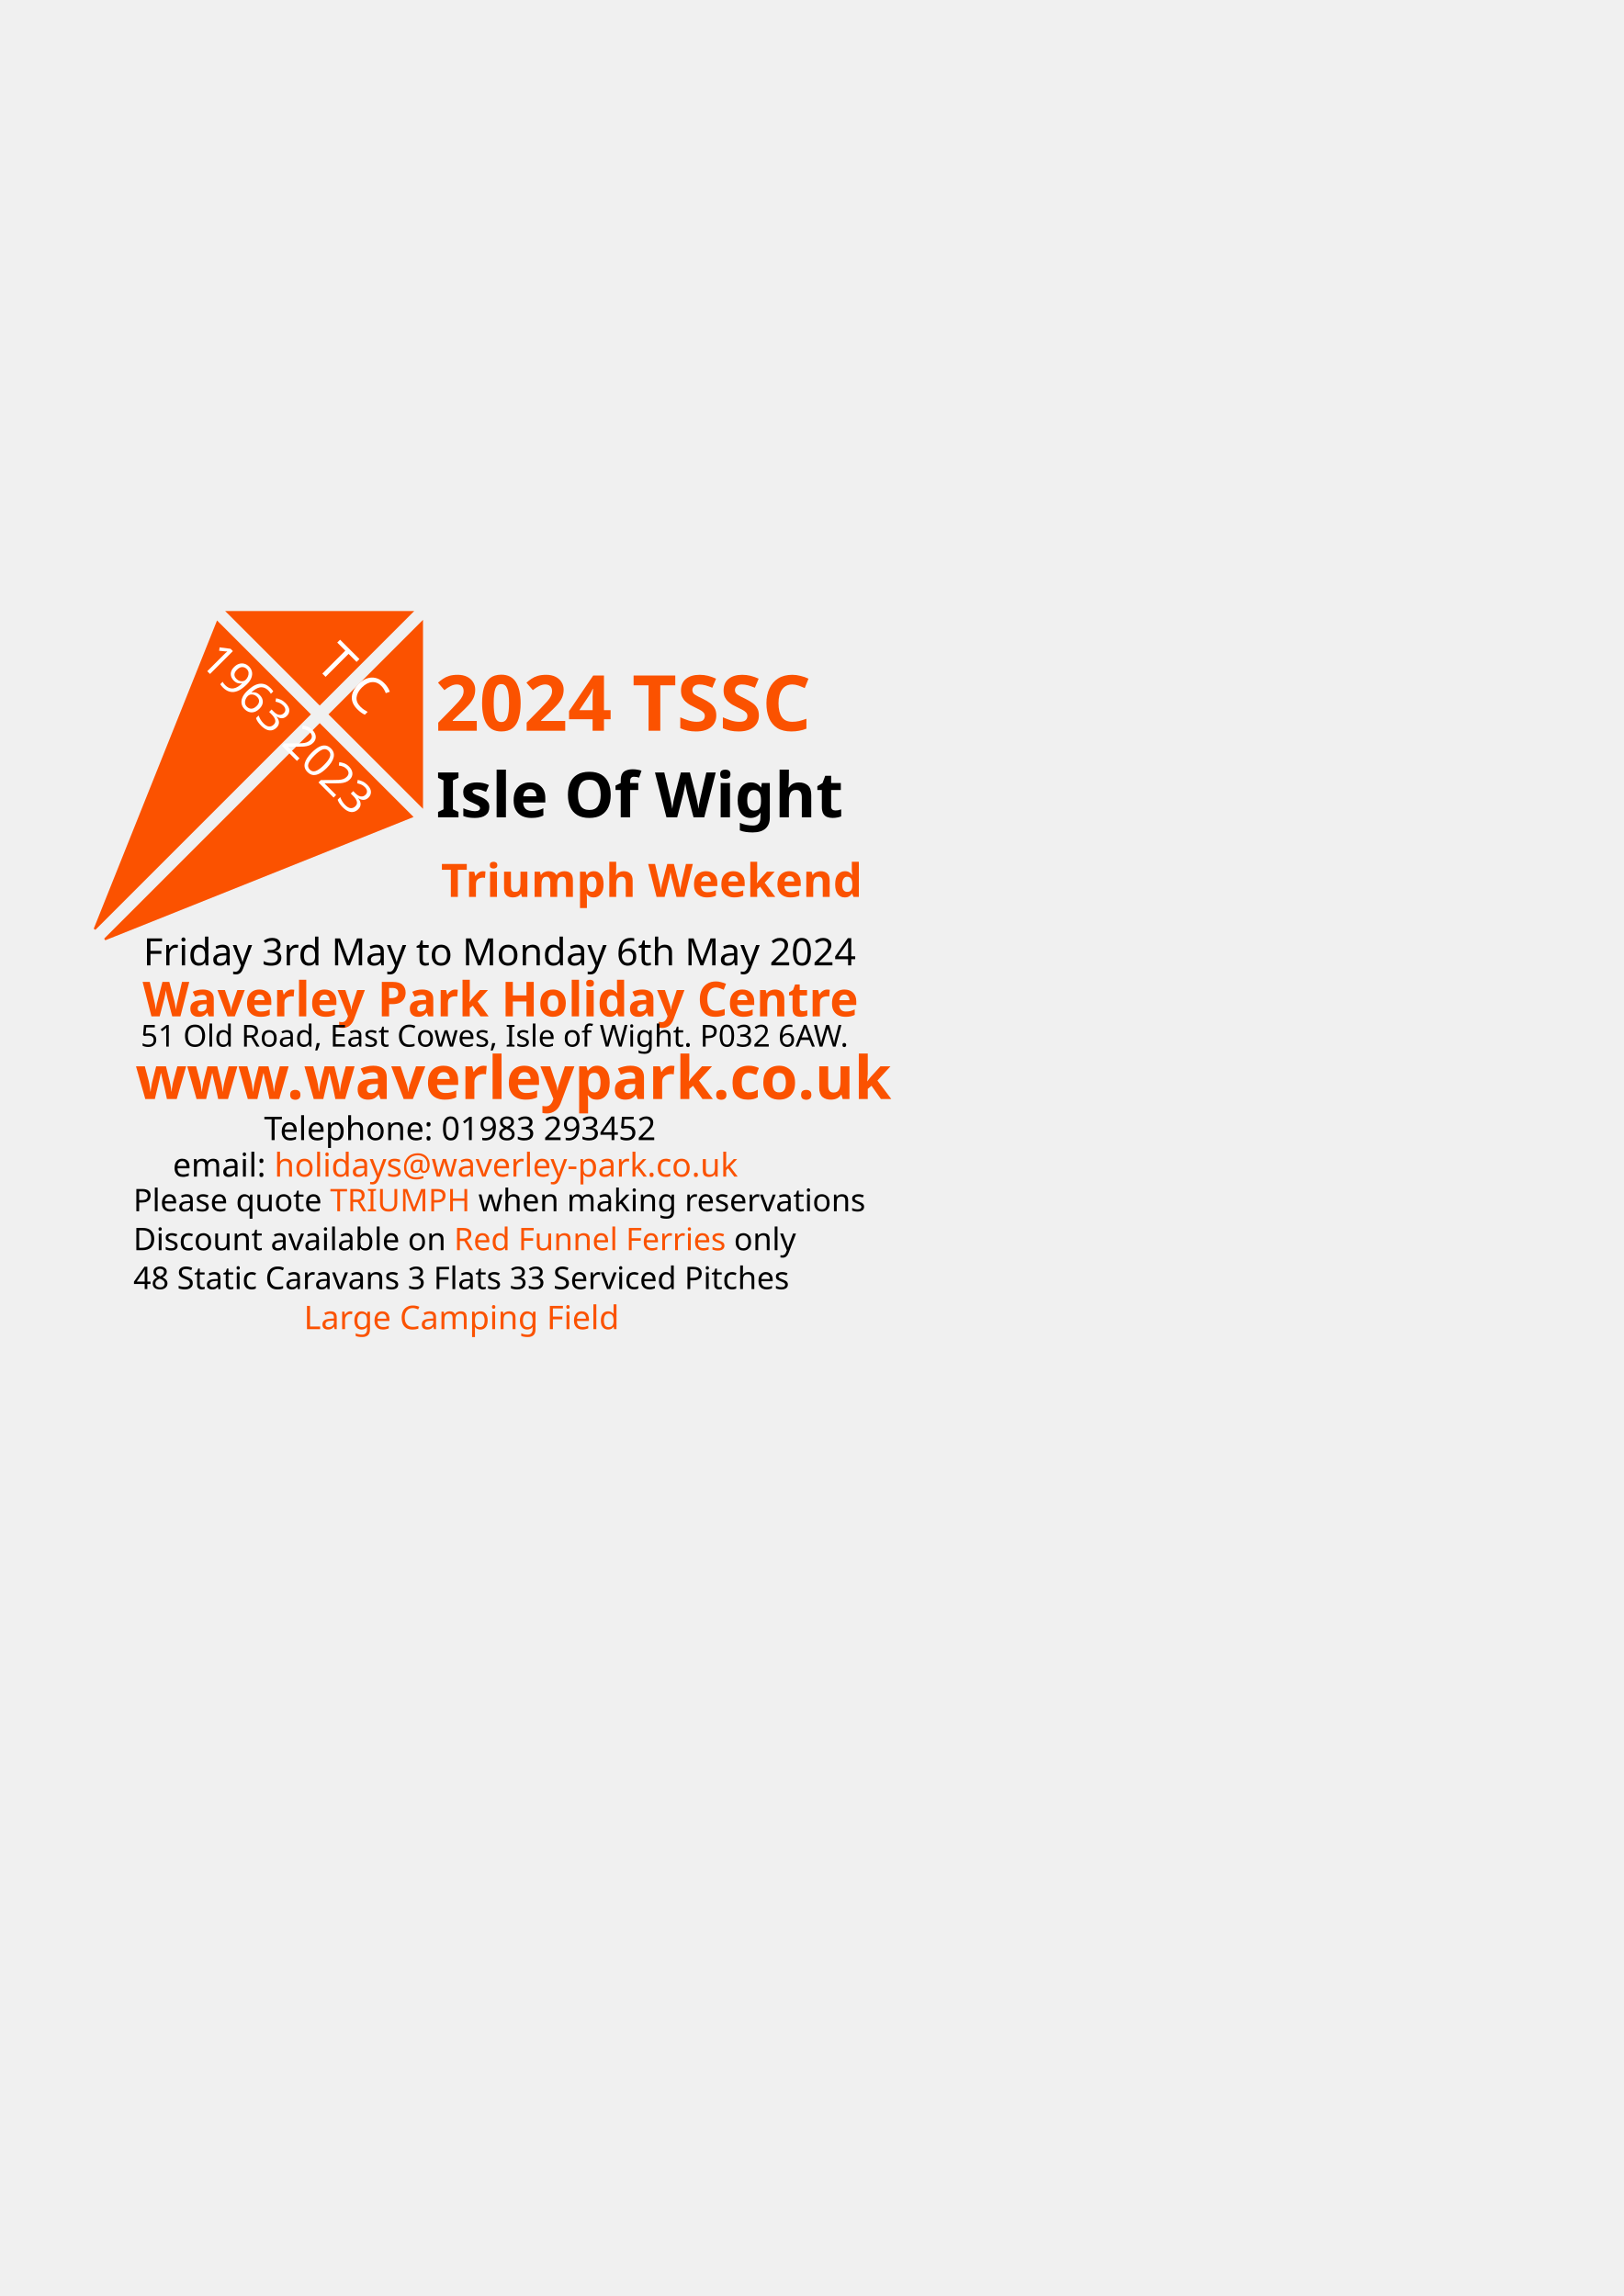
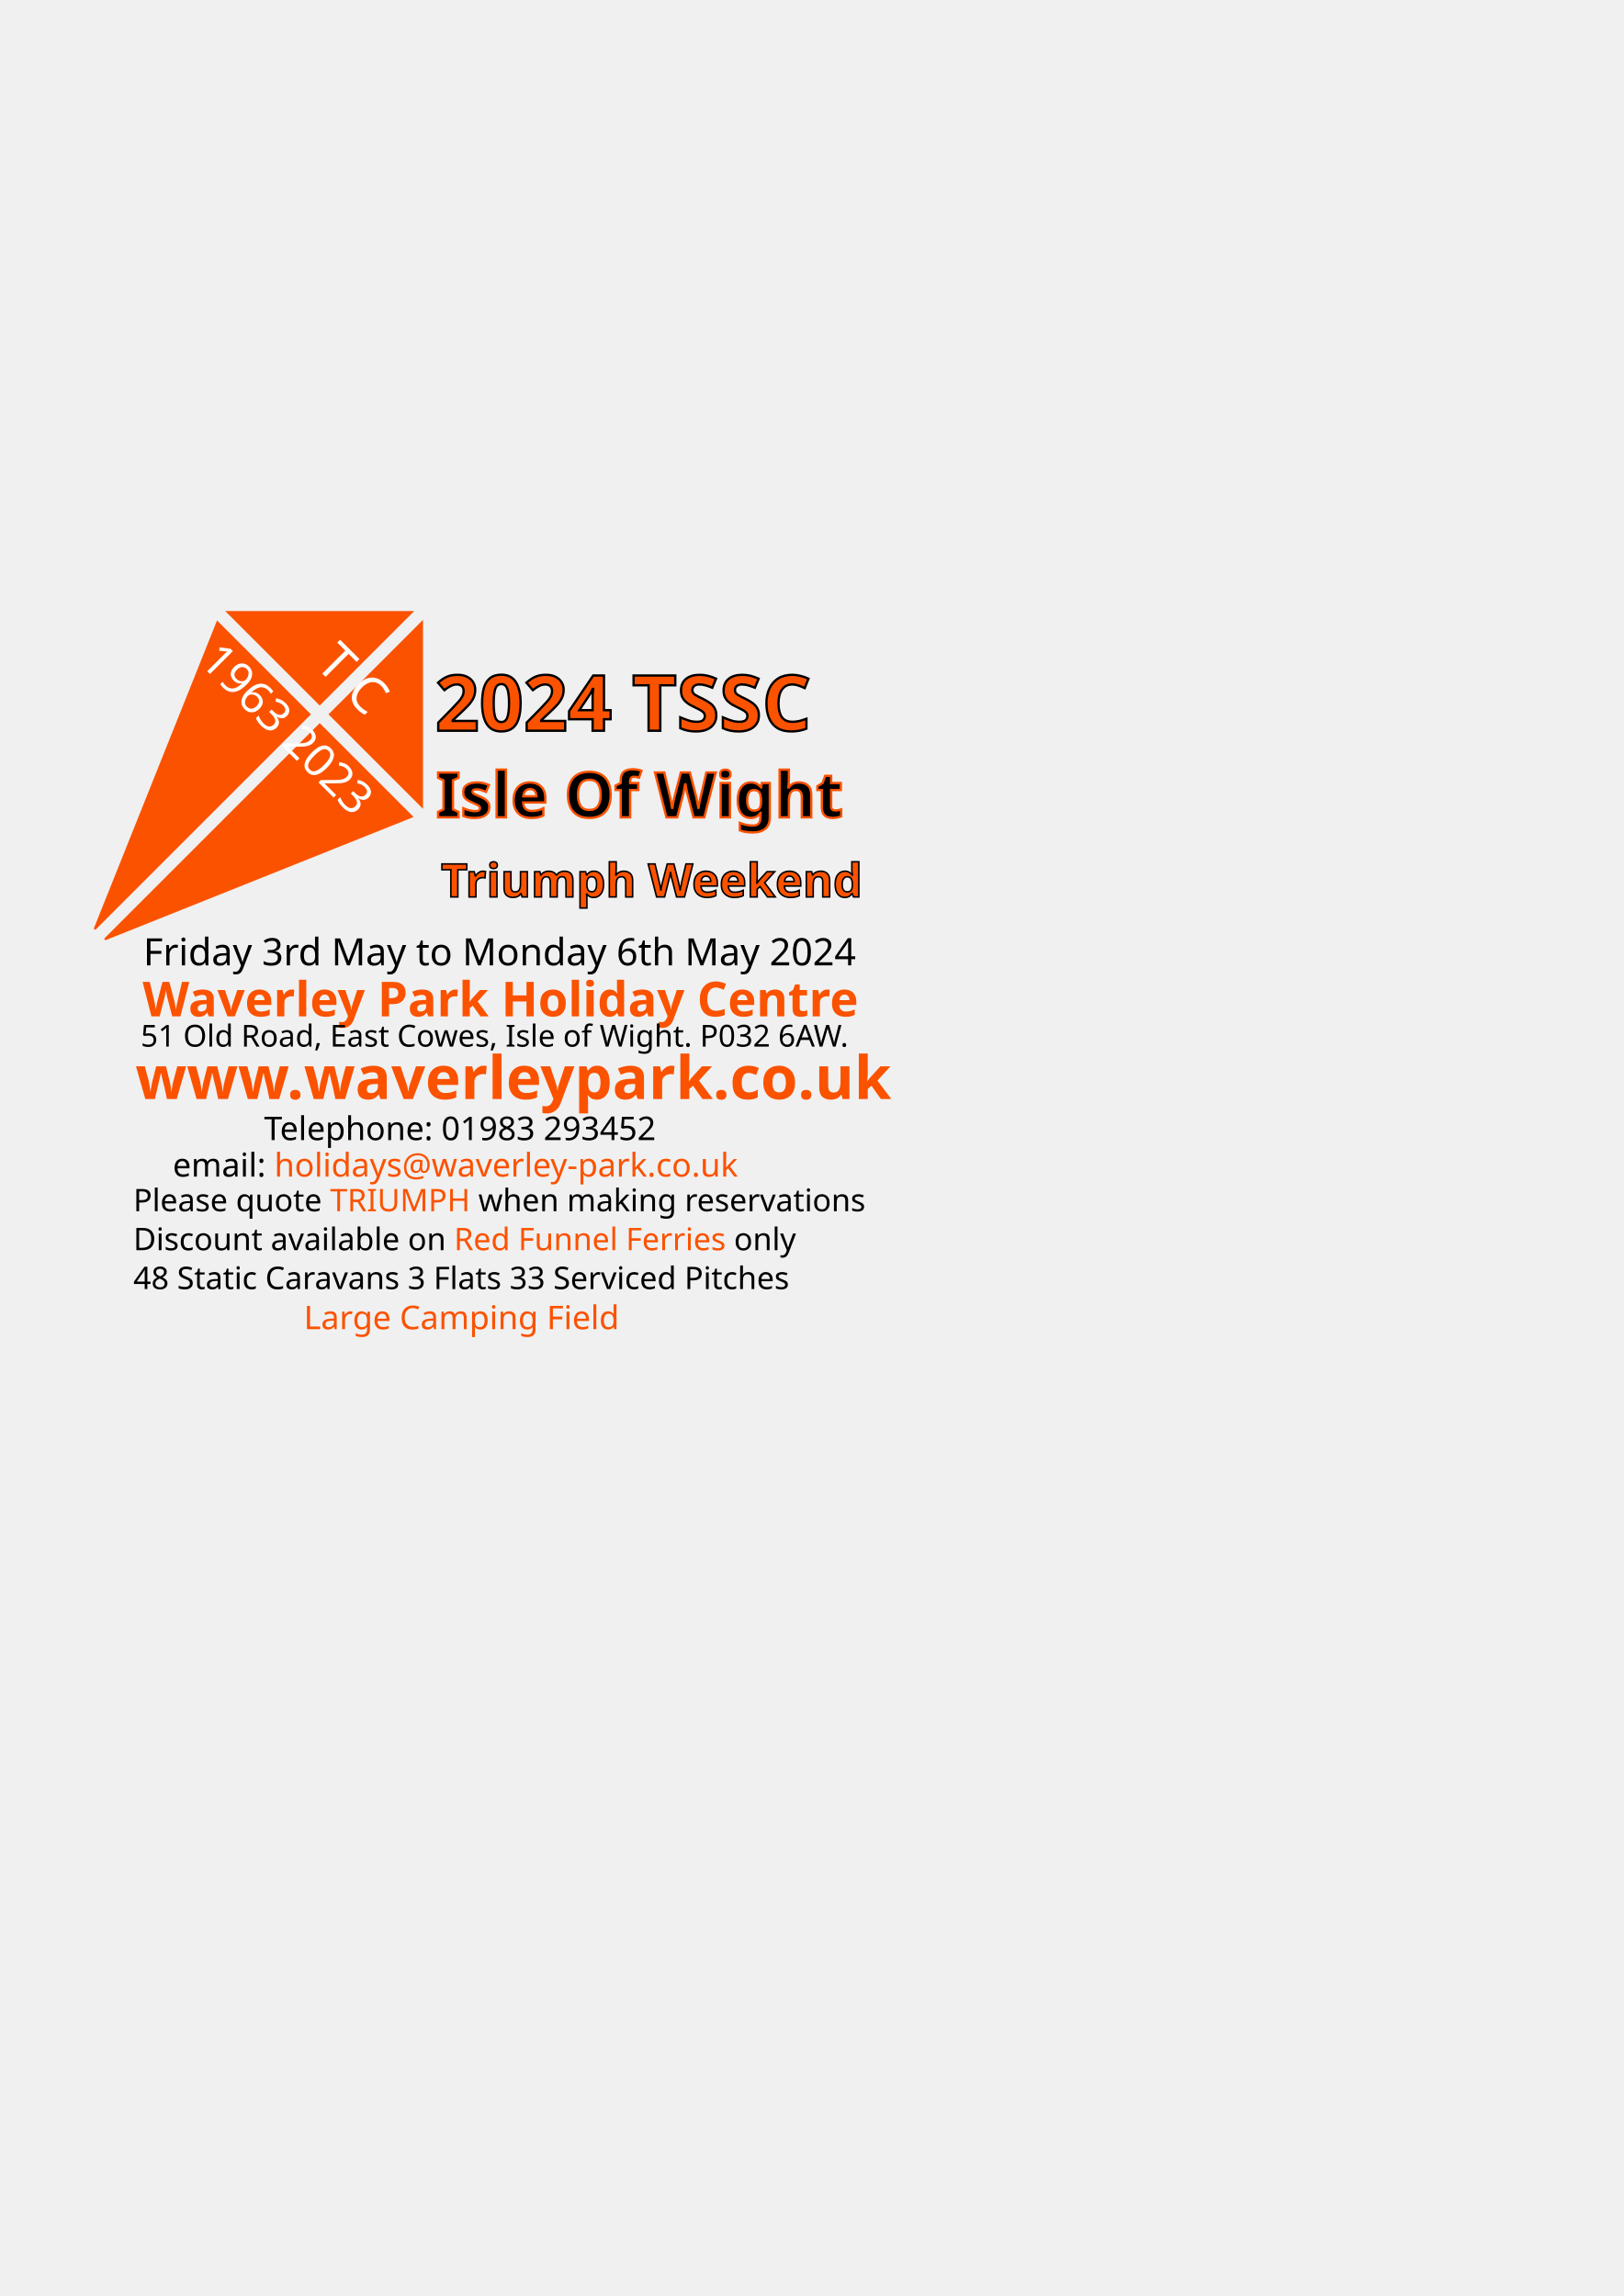
<svg xmlns="http://www.w3.org/2000/svg" width="210mm" height="297mm" viewBox="0 0 210 297" version="1.1" id="svg5">
  <defs id="defs2" />
  <g id="layer1">
    <text xml:space="preserve" style="font-style:normal;font-variant:normal;font-weight:normal;font-stretch:normal;font-size:4.028px;line-height:1.25;font-family:Ubuntu;-inkscape-font-specification:'Ubuntu, Normal';font-variant-ligatures:normal;font-variant-caps:normal;font-variant-numeric:normal;font-variant-east-asian:normal;stroke-width:0.252" x="17.245" y="121.441" id="text3026">
      <tspan style="font-style:normal;font-variant:normal;font-weight:normal;font-stretch:normal;font-size:4.028px;font-family:Ubuntu;-inkscape-font-specification:'Ubuntu, Normal';font-variant-ligatures:normal;font-variant-caps:normal;font-variant-numeric:normal;font-variant-east-asian:normal;stroke-width:0.252" x="17.245" y="121.441" id="tspan3028" />
      <tspan style="font-style:normal;font-variant:normal;font-weight:normal;font-stretch:normal;font-size:4.028px;font-family:Ubuntu;-inkscape-font-specification:'Ubuntu, Normal';font-variant-ligatures:normal;font-variant-caps:normal;font-variant-numeric:normal;font-variant-east-asian:normal;stroke-width:0.252" x="17.245" y="126.476" id="tspan3030" />
      <tspan style="font-style:normal;font-variant:normal;font-weight:normal;font-stretch:normal;font-size:4.028px;font-family:Ubuntu;-inkscape-font-specification:'Ubuntu, Normal';font-variant-ligatures:normal;font-variant-caps:normal;font-variant-numeric:normal;font-variant-east-asian:normal;stroke-width:0.252" x="17.245" y="131.51" id="tspan3032" />
      <tspan style="font-style:normal;font-variant:normal;font-weight:normal;font-stretch:normal;font-size:4.028px;font-family:Ubuntu;-inkscape-font-specification:'Ubuntu, Normal';font-variant-ligatures:normal;font-variant-caps:normal;font-variant-numeric:normal;font-variant-east-asian:normal;stroke-width:0.252" x="17.245" y="136.545" id="tspan3034" />
      <tspan style="font-style:normal;font-variant:normal;font-weight:normal;font-stretch:normal;font-size:4.028px;font-family:Ubuntu;-inkscape-font-specification:'Ubuntu, Normal';font-variant-ligatures:normal;font-variant-caps:normal;font-variant-numeric:normal;font-variant-east-asian:normal;stroke-width:0.252" x="17.245" y="141.58" id="tspan3036" />
      <tspan style="font-style:normal;font-variant:normal;font-weight:normal;font-stretch:normal;font-size:4.028px;font-family:Ubuntu;-inkscape-font-specification:'Ubuntu, Normal';font-variant-ligatures:normal;font-variant-caps:normal;font-variant-numeric:normal;font-variant-east-asian:normal;stroke-width:0.252" x="17.245" y="146.614" id="tspan3038" />
      <tspan style="font-style:normal;font-variant:normal;font-weight:normal;font-stretch:normal;font-size:4.028px;font-family:Ubuntu;-inkscape-font-specification:'Ubuntu, Normal';font-variant-ligatures:normal;font-variant-caps:normal;font-variant-numeric:normal;font-variant-east-asian:normal;stroke-width:0.252" x="17.245" y="151.649" id="tspan3040" />
      <tspan style="font-style:normal;font-variant:normal;font-weight:normal;font-stretch:normal;font-size:4.028px;font-family:Ubuntu;-inkscape-font-specification:'Ubuntu, Normal';font-variant-ligatures:normal;font-variant-caps:normal;font-variant-numeric:normal;font-variant-east-asian:normal;stroke-width:0.252" x="17.245" y="156.683" id="tspan3042">Please quote <tspan style="font-style:normal;font-variant:normal;font-weight:normal;font-stretch:normal;font-size:4.028px;font-family:Ubuntu;-inkscape-font-specification:'Ubuntu, Normal';font-variant-ligatures:normal;font-variant-caps:normal;font-variant-numeric:normal;font-variant-east-asian:normal;fill:#fb5200;fill-opacity:1;stroke-width:0.252" id="tspan62678">TRIUMPH</tspan> when making reservations</tspan>
      <tspan style="font-style:normal;font-variant:normal;font-weight:normal;font-stretch:normal;font-size:4.028px;font-family:Ubuntu;-inkscape-font-specification:'Ubuntu, Normal';font-variant-ligatures:normal;font-variant-caps:normal;font-variant-numeric:normal;font-variant-east-asian:normal;stroke-width:0.252" x="17.245" y="161.718" id="tspan3044">Discount available on <tspan style="font-style:normal;font-variant:normal;font-weight:normal;font-stretch:normal;font-size:4.028px;font-family:Ubuntu;-inkscape-font-specification:'Ubuntu, Normal';font-variant-ligatures:normal;font-variant-caps:normal;font-variant-numeric:normal;font-variant-east-asian:normal;fill:#fb5200;fill-opacity:1;stroke-width:0.252" id="tspan66664">Red Funnel Ferries</tspan> only</tspan>
      <tspan style="font-style:normal;font-variant:normal;font-weight:normal;font-stretch:normal;font-size:4.028px;font-family:Ubuntu;-inkscape-font-specification:'Ubuntu, Normal';font-variant-ligatures:normal;font-variant-caps:normal;font-variant-numeric:normal;font-variant-east-asian:normal;stroke-width:0.252" x="17.245" y="166.753" id="tspan3046">48 Static Caravans 3 Flats 33 Serviced Pitches</tspan>
      <tspan style="font-style:normal;font-variant:normal;font-weight:normal;font-stretch:normal;font-size:4.028px;font-family:Ubuntu;-inkscape-font-specification:'Ubuntu, Normal';font-variant-ligatures:normal;font-variant-caps:normal;font-variant-numeric:normal;font-variant-east-asian:normal;fill:#fb5200;fill-opacity:1;stroke-width:0.252" x="17.245" y="171.787" id="tspan3048" />
    </text>
-     <text xml:space="preserve" style="font-size:9.996px;line-height:1.25;font-family:Chandas;-inkscape-font-specification:'Chandas, Normal';stroke-width:0.625" x="56.274" y="94.527" id="text9196">
-       <tspan id="tspan9194" style="font-style:normal;font-variant:normal;font-weight:bold;font-stretch:normal;font-size:9.996px;font-family:Ubuntu;-inkscape-font-specification:'Ubuntu, Bold';font-variant-ligatures:normal;font-variant-caps:normal;font-variant-numeric:normal;font-variant-east-asian:normal;fill:#fb5200;fill-opacity:1;stroke-width:0.625" x="56.274" y="94.527">2024 TSSC</tspan>
+     <text xml:space="preserve" style="font-size:9.996px;line-height:1.25;font-family:Chandas;-inkscape-font-specification:'Chandas, Normal';stroke-width:0.3;stroke:#000000;stroke-opacity:1;stroke-miterlimit:4;stroke-dasharray:none;fill:#fb5200;fill-opacity:1" x="56.274" y="94.527" id="text9196">
+       <tspan id="tspan9194" style="font-style:normal;font-variant:normal;font-weight:bold;font-stretch:normal;font-size:9.996px;font-family:Ubuntu;-inkscape-font-specification:'Ubuntu, Bold';font-variant-ligatures:normal;font-variant-caps:normal;font-variant-numeric:normal;font-variant-east-asian:normal;fill:#fb5200;fill-opacity:1;stroke-width:0.3;stroke:#000000;stroke-opacity:1;stroke-miterlimit:4;stroke-dasharray:none" x="56.274" y="94.527">2024 TSSC</tspan>
    </text>
-     <text xml:space="preserve" style="font-style:normal;font-variant:normal;font-weight:bold;font-stretch:normal;font-size:8.126px;line-height:1.25;font-family:Ubuntu;-inkscape-font-specification:'Ubuntu, Bold';font-variant-ligatures:normal;font-variant-caps:normal;font-variant-numeric:normal;font-variant-east-asian:normal;stroke-width:0.508" x="56.391" y="105.726" id="text10520">
-       <tspan id="tspan10518" style="font-style:normal;font-variant:normal;font-weight:bold;font-stretch:normal;font-size:8.126px;font-family:Ubuntu;-inkscape-font-specification:'Ubuntu, Bold';font-variant-ligatures:normal;font-variant-caps:normal;font-variant-numeric:normal;font-variant-east-asian:normal;stroke-width:0.508" x="56.391" y="105.726">Isle Of Wight</tspan>
+     <text xml:space="preserve" style="font-style:normal;font-variant:normal;font-weight:bold;font-stretch:normal;font-size:8.126px;line-height:1.25;font-family:Ubuntu;-inkscape-font-specification:'Ubuntu, Bold';font-variant-ligatures:normal;font-variant-caps:normal;font-variant-numeric:normal;font-variant-east-asian:normal;stroke-width:0.3;stroke:#fb5200;stroke-opacity:1;stroke-miterlimit:4;stroke-dasharray:none" x="56.391" y="105.726" id="text10520">
+       <tspan id="tspan10518" style="font-style:normal;font-variant:normal;font-weight:bold;font-stretch:normal;font-size:8.126px;font-family:Ubuntu;-inkscape-font-specification:'Ubuntu, Bold';font-variant-ligatures:normal;font-variant-caps:normal;font-variant-numeric:normal;font-variant-east-asian:normal;stroke-width:0.3;stroke:#fb5200;stroke-opacity:1;stroke-miterlimit:4;stroke-dasharray:none" x="56.391" y="105.726">Isle Of Wight</tspan>
    </text>
-     <text xml:space="preserve" style="font-size:5.985px;line-height:1.25;font-family:Ubuntu;-inkscape-font-specification:'Ubuntu, Bold';stroke-width:0.374;fill:#fb5200;fill-opacity:1;font-weight:bold;font-style:normal;font-stretch:normal;font-variant:normal;font-variant-ligatures:normal;font-variant-caps:normal;font-variant-numeric:normal;font-variant-east-asian:normal" x="57.027" y="116.022" id="text11888">
-       <tspan id="tspan11886" style="stroke-width:0.374;fill:#fb5200;fill-opacity:1;-inkscape-font-specification:'Ubuntu, Bold';font-family:Ubuntu;font-weight:bold;font-style:normal;font-stretch:normal;font-variant:normal;font-size:5.985px;font-variant-ligatures:normal;font-variant-caps:normal;font-variant-numeric:normal;font-variant-east-asian:normal" x="57.027" y="116.022">Triumph Weekend</tspan>
+     <text xml:space="preserve" style="font-size:5.985px;line-height:1.25;font-family:Ubuntu;-inkscape-font-specification:'Ubuntu, Bold';stroke-width:0.2;fill:#fb5200;fill-opacity:1;font-weight:bold;font-style:normal;font-stretch:normal;font-variant:normal;font-variant-ligatures:normal;font-variant-caps:normal;font-variant-numeric:normal;font-variant-east-asian:normal;stroke:#000000;stroke-opacity:1;stroke-miterlimit:4;stroke-dasharray:none" x="57.027" y="116.022" id="text11888">
+       <tspan id="tspan11886" style="stroke-width:0.2;fill:#fb5200;fill-opacity:1;-inkscape-font-specification:'Ubuntu, Bold';font-family:Ubuntu;font-weight:bold;font-style:normal;font-stretch:normal;font-variant:normal;font-size:5.985px;font-variant-ligatures:normal;font-variant-caps:normal;font-variant-numeric:normal;font-variant-east-asian:normal;stroke:#000000;stroke-opacity:1;stroke-miterlimit:4;stroke-dasharray:none" x="57.027" y="116.022">Triumph Weekend</tspan>
    </text>
    <text xml:space="preserve" style="font-style:normal;font-variant:normal;font-weight:normal;font-stretch:normal;font-size:4.889px;line-height:1.25;font-family:Ubuntu;-inkscape-font-specification:'Ubuntu, Normal';font-variant-ligatures:normal;font-variant-caps:normal;font-variant-numeric:normal;font-variant-east-asian:normal;stroke-width:0.306" x="18.538" y="124.871" id="text27044">
      <tspan id="tspan27042" style="font-style:normal;font-variant:normal;font-weight:normal;font-stretch:normal;font-size:4.889px;font-family:Ubuntu;-inkscape-font-specification:'Ubuntu, Normal';font-variant-ligatures:normal;font-variant-caps:normal;font-variant-numeric:normal;font-variant-east-asian:normal;stroke-width:0.306" x="18.538" y="124.871">Friday 3rd May to Monday 6th May 2024</tspan>
    </text>
    <text xml:space="preserve" style="font-style:normal;font-variant:normal;font-weight:bold;font-stretch:normal;font-size:6.237px;line-height:1.25;font-family:Ubuntu;-inkscape-font-specification:'Ubuntu, Bold';font-variant-ligatures:normal;font-variant-caps:normal;font-variant-numeric:normal;font-variant-east-asian:normal;fill:#fb5200;fill-opacity:1;stroke-width:0.39" x="18.445" y="131.469" id="text32400">
      <tspan id="tspan32398" style="font-style:normal;font-variant:normal;font-weight:bold;font-stretch:normal;font-size:6.237px;font-family:Ubuntu;-inkscape-font-specification:'Ubuntu, Bold';font-variant-ligatures:normal;font-variant-caps:normal;font-variant-numeric:normal;font-variant-east-asian:normal;fill:#fb5200;fill-opacity:1;stroke-width:0.39" x="18.445" y="131.469">Waverley Park Holiday Centre</tspan>
    </text>
    <text xml:space="preserve" style="font-style:normal;font-variant:normal;font-weight:normal;font-stretch:normal;font-size:3.919px;line-height:1.25;font-family:Ubuntu;-inkscape-font-specification:'Ubuntu, Normal';font-variant-ligatures:normal;font-variant-caps:normal;font-variant-numeric:normal;font-variant-east-asian:normal;stroke-width:0.245" x="18.194" y="135.386" id="text36742">
      <tspan id="tspan36740" style="font-style:normal;font-variant:normal;font-weight:normal;font-stretch:normal;font-size:3.919px;font-family:Ubuntu;-inkscape-font-specification:'Ubuntu, Normal';font-variant-ligatures:normal;font-variant-caps:normal;font-variant-numeric:normal;font-variant-east-asian:normal;stroke-width:0.245" x="18.194" y="135.386">51 Old Road, East Cowes, Isle of Wight. P032 6AW.</tspan>
    </text>
    <text xml:space="preserve" style="font-style:normal;font-variant:normal;font-weight:bold;font-stretch:normal;font-size:7.744px;line-height:1.25;font-family:Ubuntu;-inkscape-font-specification:'Ubuntu, Bold';font-variant-ligatures:normal;font-variant-caps:normal;font-variant-numeric:normal;font-variant-east-asian:normal;fill:#fb5200;fill-opacity:1;stroke-width:0.484" x="17.512" y="142.17" id="text43622">
      <tspan id="tspan43620" style="font-style:normal;font-variant:normal;font-weight:bold;font-stretch:normal;font-size:7.744px;font-family:Ubuntu;-inkscape-font-specification:'Ubuntu, Bold';font-variant-ligatures:normal;font-variant-caps:normal;font-variant-numeric:normal;font-variant-east-asian:normal;fill:#fb5200;fill-opacity:1;stroke-width:0.484" x="17.512" y="142.17">www.waverleypark.co.uk</tspan>
    </text>
    <g id="g45740" transform="matrix(0,0.2645833,-0.2645833,0,54.57752,79.17403)">
      <polygon fill="#fb5200" stroke="#fb5200" points="95,0 50,45 5,0 " id="polygon45716" />
      <polygon fill="#fb5200" stroke="#fb5200" points="0,95 45,50 0,5 " id="polygon45718" />
      <polygon fill="#fb5200" stroke="#fb5200" points="55,50 160,155 100,5 " id="polygon45720" />
      <polygon fill="#fb5200" stroke="#fb5200" points="50,55 155,160 5,100 " id="polygon45722" />
      <text fill="#ffffff" x="31" y="35" font-size="25px" font-family="sans-serif" transform="rotate(-45,50,50)" id="text45724">T C</text>
-       <text fill="#ffffff" x="-59.725" y="94.673" font-size="22.152px" font-family="sans-serif" transform="rotate(-45)" id="text45726" style="stroke-width:0.886">1963 2023</text>
+       <text fill="#ffffff" x="-59.725" y="94.673" font-size="22.152px" font-family="sans-serif" transform="rotate(-45)" id="text45726" style="stroke-width:0.886;-inkscape-font-specification:'sans-serif, Normal';font-family:sans-serif;font-weight:normal;font-style:normal;font-stretch:normal;font-variant:normal;font-size:22.152px;font-variant-ligatures:normal;font-variant-caps:normal;font-variant-numeric:normal;font-variant-east-asian:normal;fill:#ffffff">
+         <tspan id="tspan1058">1963    2023</tspan>
+       </text>
    </g>
    <text xml:space="preserve" style="font-size:4.233px;line-height:1.25;font-family:Chandas;-inkscape-font-specification:'Chandas, Normal';stroke-width:0.265" x="34.143" y="147.476" id="text118266">
      <tspan id="tspan118264" style="stroke-width:0.265" x="34.143" y="147.476">Telephone: 01983 293452</tspan>
    </text>
    <text xml:space="preserve" style="font-size:4.233px;line-height:1.25;font-family:Chandas;-inkscape-font-specification:'Chandas, Normal';stroke-width:0.265" x="22.34" y="152.198" id="text120484">
      <tspan id="tspan120482" style="stroke-width:0.265" x="22.34" y="152.198">email: <tspan style="fill:#fb5200;fill-opacity:1" id="tspan137722">holidays@waverley-park.co.uk</tspan>
      </tspan>
    </text>
    <text xml:space="preserve" style="font-size:4.233px;line-height:1.25;font-family:Chandas;-inkscape-font-specification:'Chandas, Normal';stroke-width:0.265" x="39.297" y="171.94" id="text122482">
      <tspan id="tspan122480" style="fill:#fb5200;fill-opacity:1;stroke-width:0.265" x="39.297" y="171.94">Large Camping Field</tspan>
    </text>
  </g>
</svg>
